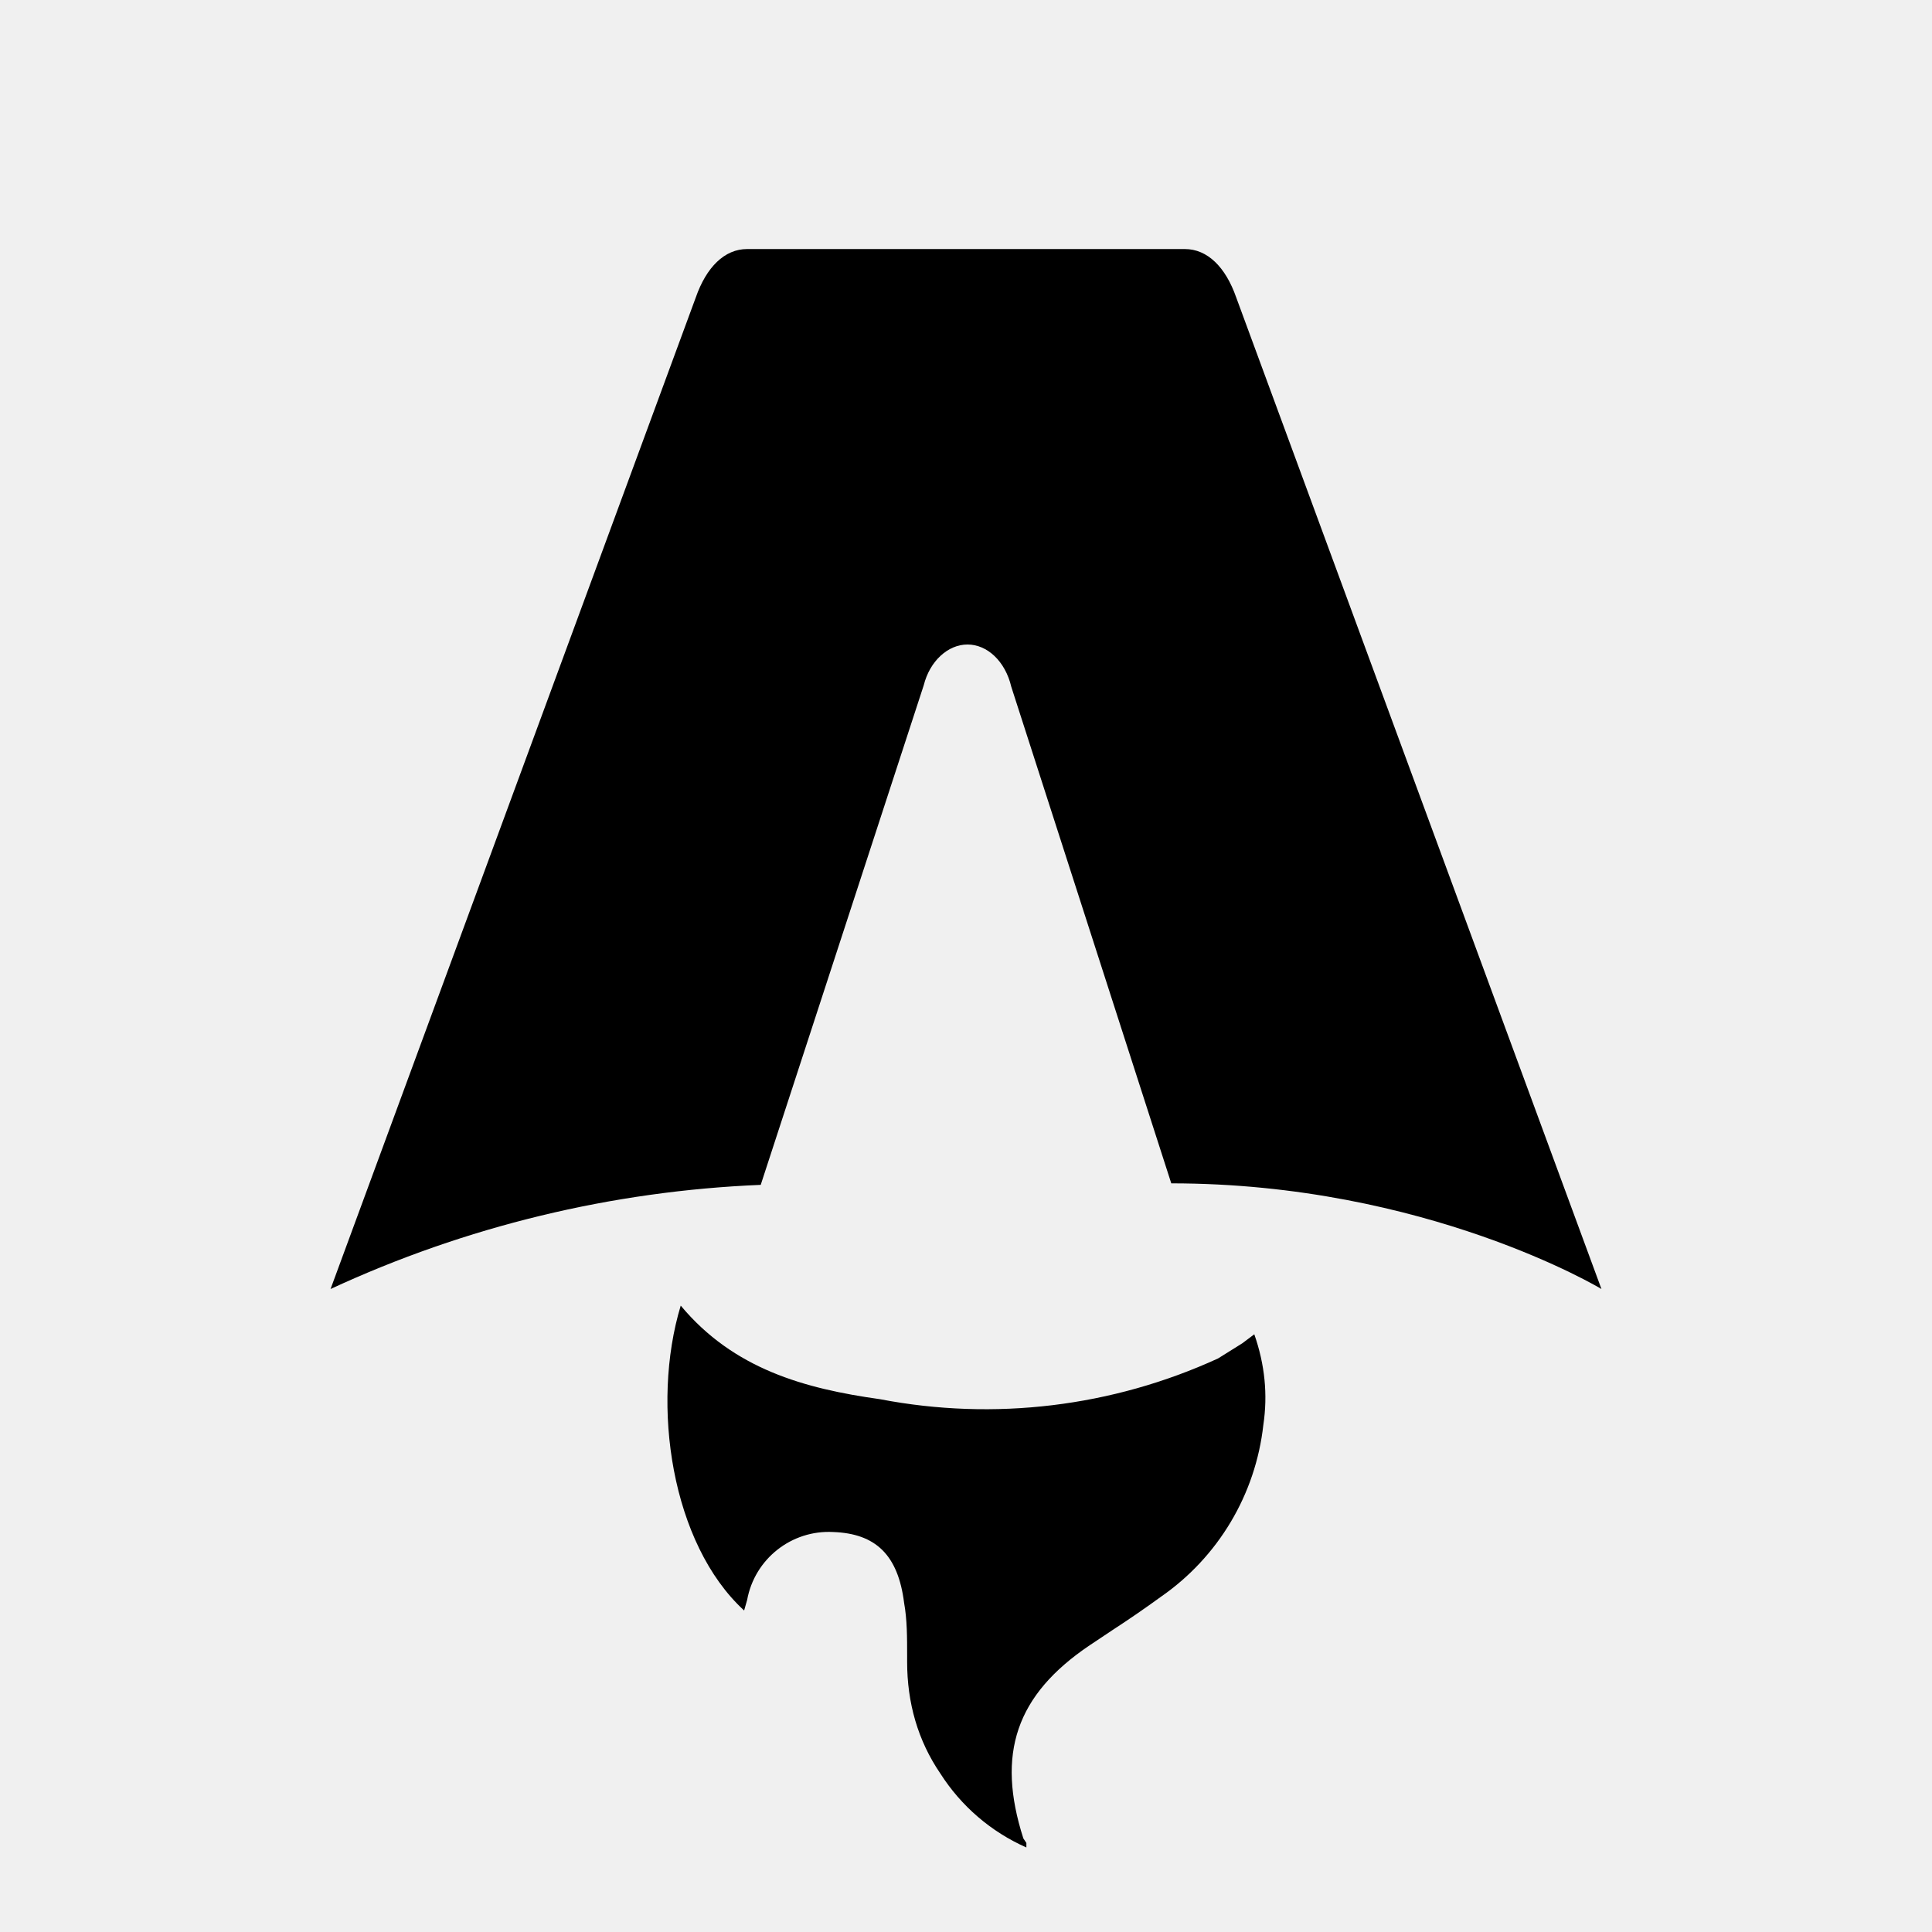
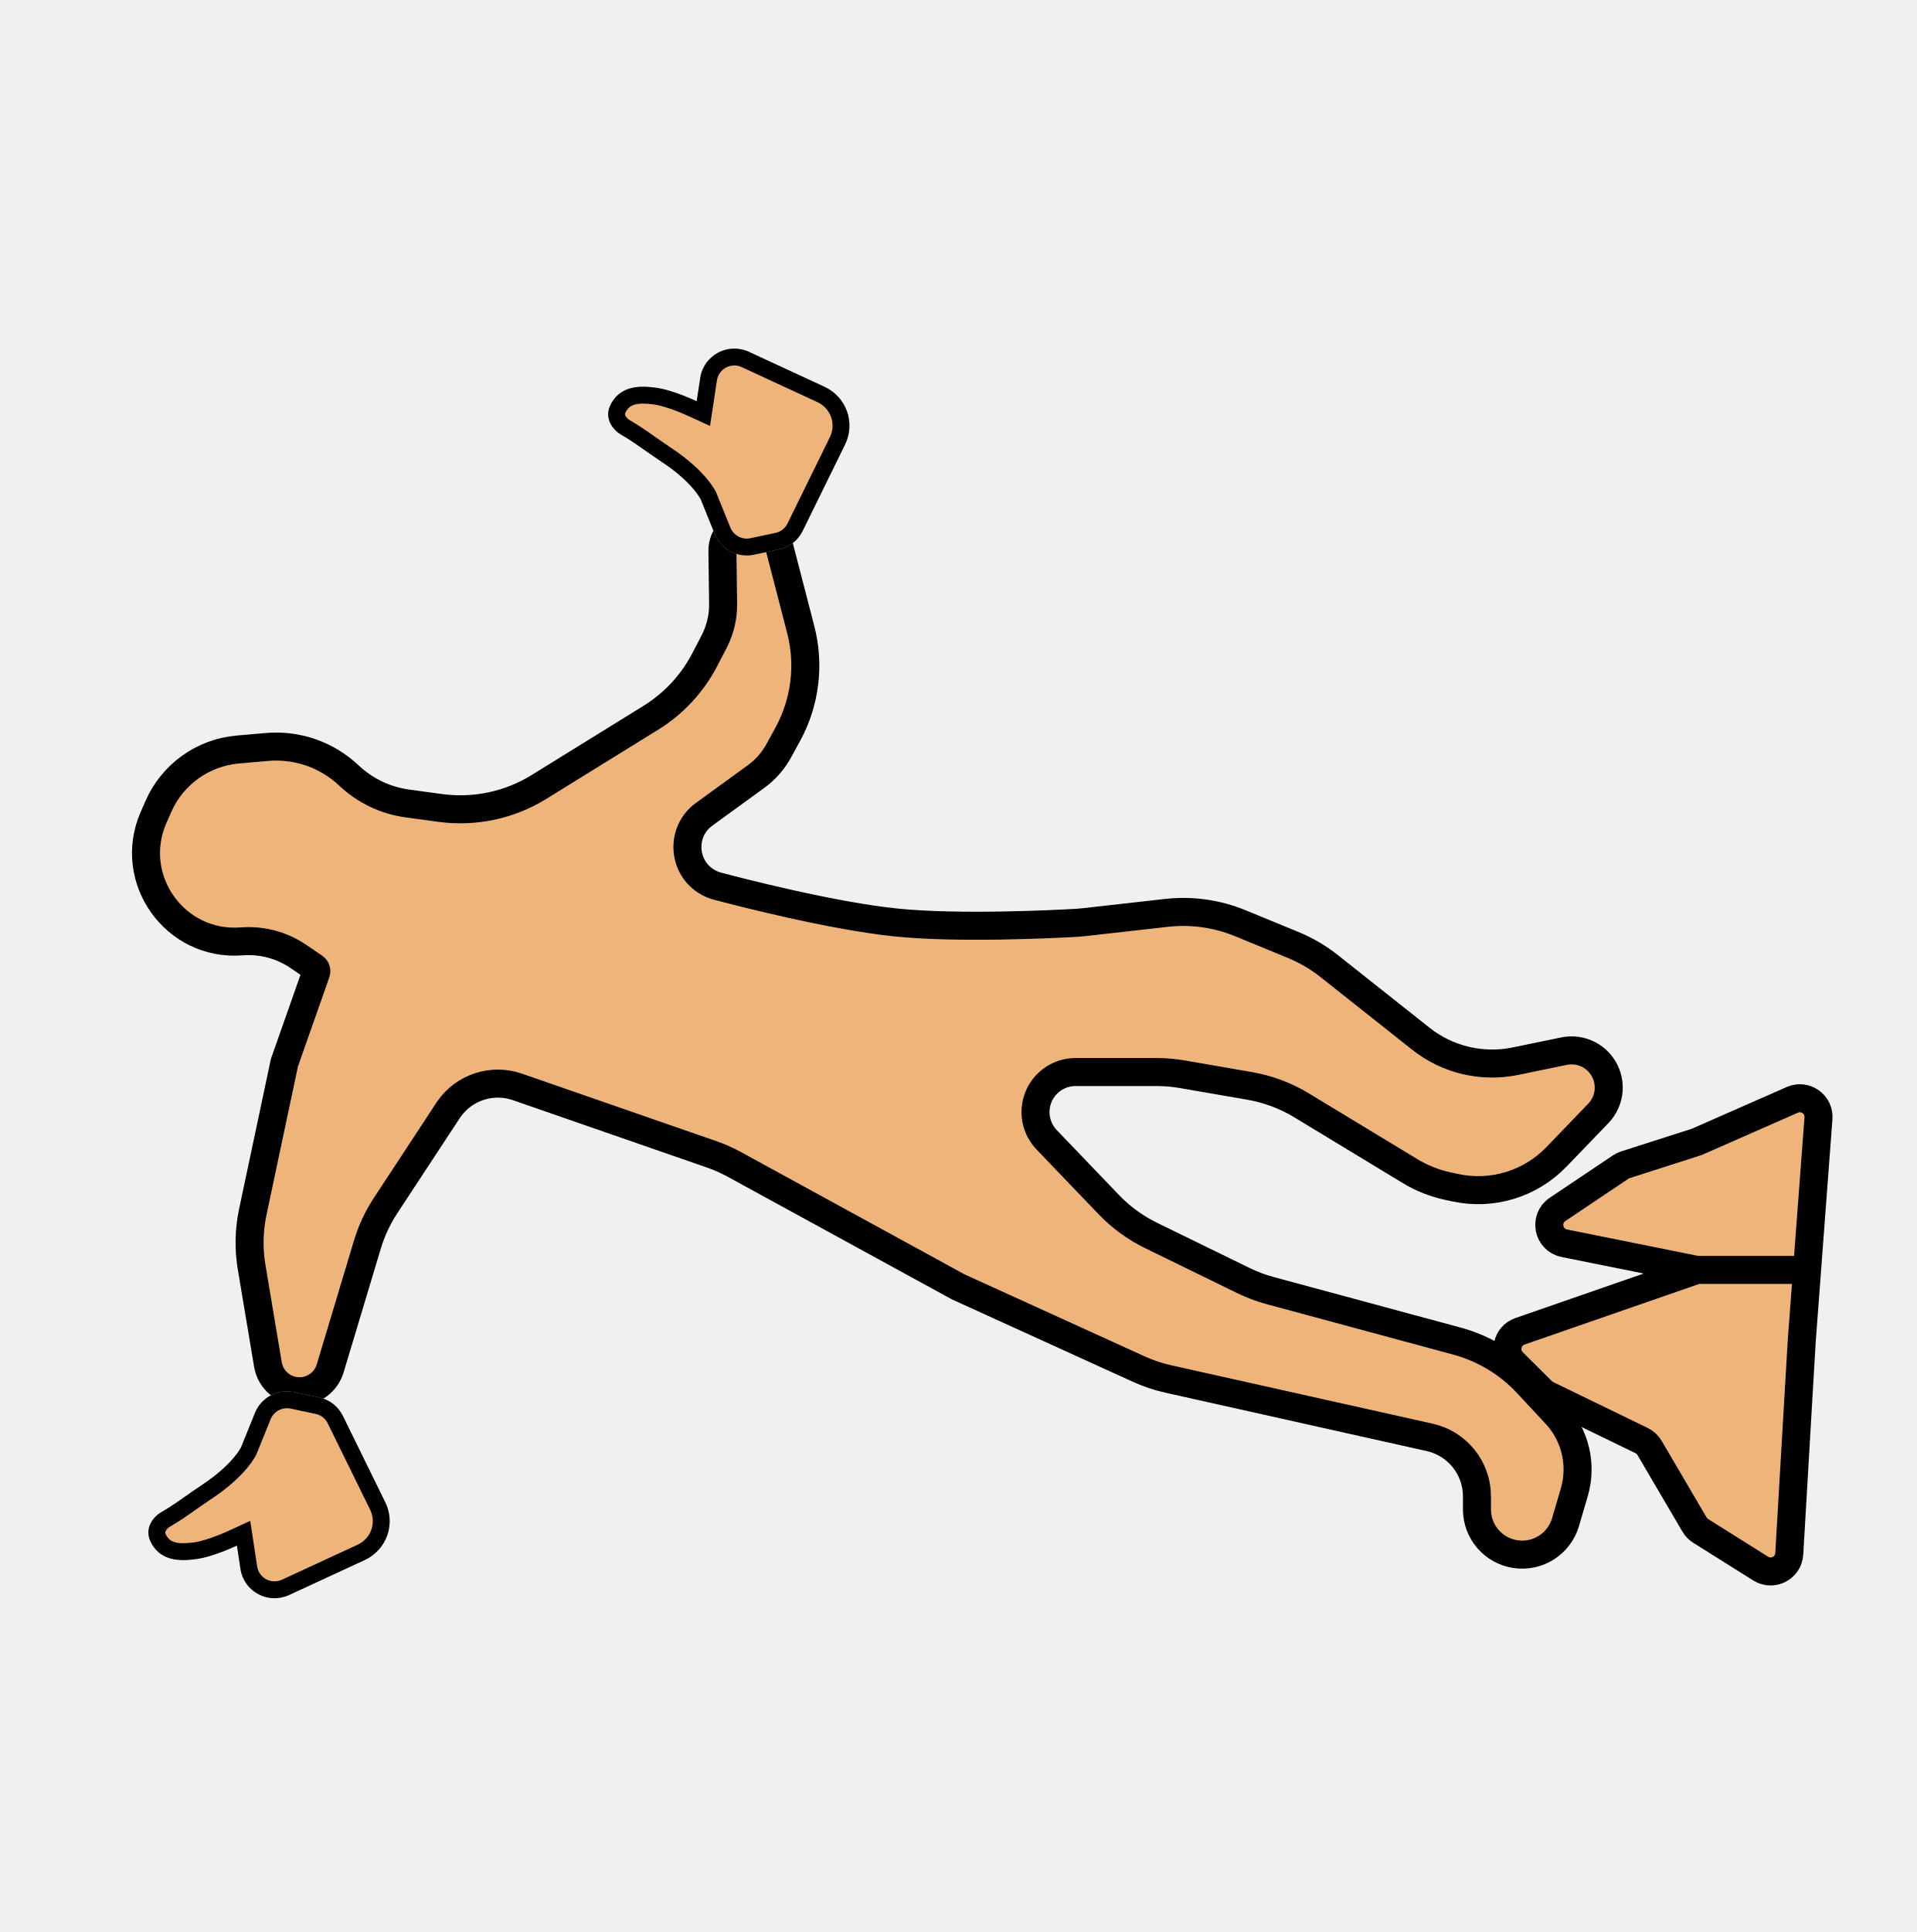
- <svg xmlns="http://www.w3.org/2000/svg" fill="none" viewBox="0 0 128 128">
-   <path d="M50.4 78.5a75.1 75.1 0 0 0-28.5 6.9l24.2-65.7c.7-2 1.9-3.2 3.4-3.2h29c1.5 0 2.7 1.2 3.4 3.2l24.2 65.7s-11.6-7-28.5-7L67 45.5c-.4-1.7-1.6-2.8-2.9-2.8-1.3 0-2.5 1.1-2.9 2.7L50.4 78.5Zm-1.1 28.2Zm-4.2-20.2c-2 6.6-.6 15.8 4.2 20.2a17.5 17.5 0 0 1 .2-.7 5.5 5.5 0 0 1 5.7-4.5c2.8.1 4.3 1.5 4.7 4.7.2 1.1.2 2.3.2 3.5v.4c0 2.7.7 5.2 2.2 7.4a13 13 0 0 0 5.7 4.9v-.3l-.2-.3c-1.8-5.6-.5-9.5 4.4-12.8l1.5-1a73 73 0 0 0 3.2-2.2 16 16 0 0 0 6.8-11.4c.3-2 .1-4-.6-6l-.8.6-1.6 1a37 37 0 0 1-22.4 2.7c-5-.7-9.7-2-13.2-6.2Z" />
-   <style>
-         path { fill: #000; }
-         @media (prefers-color-scheme: dark) {
-             path { fill: #FFF; }
-         }
-     </style>
+ <svg xmlns="http://www.w3.org/2000/svg" width="128" height="129" viewBox="0 0 128 129" fill="none">
+   <path d="M102.975 92.882L101.035 90.953C100.381 90.303 100.635 89.193 101.506 88.891L113.314 84.794L104.464 83.01C103.377 82.791 103.095 81.369 104.015 80.752L108.231 77.924C108.328 77.859 108.434 77.808 108.545 77.772L113.314 76.243L119.693 73.437C120.555 73.058 121.51 73.733 121.439 74.672L120.678 84.794L120.321 89.545L119.489 103.752C119.433 104.698 118.383 105.239 117.58 104.735L113.572 102.218C113.403 102.111 113.261 101.965 113.16 101.793L110.161 96.68C110.036 96.468 109.852 96.297 109.63 96.189L103.309 93.12C103.186 93.06 103.072 92.979 102.975 92.882Z" fill="#EFB479" />
+   <path d="M113.314 84.794L104.464 83.01C103.377 82.791 103.095 81.369 104.015 80.752L108.231 77.924C108.328 77.859 108.434 77.808 108.545 77.772L113.314 76.243L119.693 73.437C120.555 73.058 121.51 73.733 121.439 74.672L120.321 89.545L119.489 103.752C119.433 104.698 118.383 105.239 117.58 104.735L113.572 102.218C113.403 102.111 113.261 101.965 113.16 101.793L110.161 96.68C110.036 96.468 109.852 96.297 109.63 96.189L103.309 93.12C103.186 93.06 103.072 92.979 102.975 92.882L101.035 90.953C100.381 90.303 100.635 89.193 101.506 88.891L113.314 84.794ZM113.314 84.794L120.678 84.794" stroke="black" stroke-width="1.871" stroke-linecap="round" />
+   <path d="M10.575 53.853L10.254 54.585C8.462 58.679 11.682 63.206 16.137 62.856C17.479 62.751 18.816 63.106 19.929 63.863L20.991 64.585C21.107 64.665 21.156 64.813 21.109 64.946L18.994 70.956L16.883 80.913C16.625 82.13 16.598 83.385 16.804 84.612L17.893 91.111C18.066 92.141 18.957 92.895 20.001 92.895C20.945 92.895 21.777 92.277 22.049 91.373L24.533 83.105C24.81 82.182 25.22 81.304 25.748 80.499L29.968 74.074C30.987 72.6 32.864 71.986 34.557 72.574L47.524 77.075C48.047 77.257 48.554 77.481 49.04 77.747L63.987 85.922L76.054 91.416C76.682 91.702 77.339 91.922 78.013 92.073L95.479 95.975C97.323 96.387 98.633 98.023 98.633 99.912V100.786C98.633 102.279 99.725 103.548 101.202 103.77C102.694 103.995 104.123 103.083 104.548 101.635L105.135 99.635C105.672 97.803 105.203 95.823 103.902 94.427L101.988 92.373C100.717 91.01 99.091 90.03 97.293 89.544L84.815 86.171C84.204 86.006 83.611 85.783 83.042 85.505L76.87 82.492C75.815 81.977 74.858 81.279 74.045 80.431L69.897 76.104C69.246 75.425 68.999 74.454 69.248 73.546C69.567 72.385 70.623 71.58 71.827 71.58H77.256C77.815 71.58 78.373 71.628 78.925 71.723L83.45 72.505C84.678 72.718 85.855 73.158 86.92 73.804L94.165 78.194C94.944 78.666 95.796 79.005 96.686 79.196L97.194 79.305C99.648 79.833 102.201 79.054 103.942 77.245L106.739 74.34C107.58 73.466 107.668 72.113 106.946 71.139C106.37 70.362 105.395 69.99 104.448 70.185L101.202 70.855C98.978 71.314 96.664 70.765 94.884 69.354L88.763 64.503C88.031 63.923 87.221 63.449 86.357 63.094L82.814 61.638C81.262 61.001 79.574 60.765 77.906 60.953L72.381 61.575C72.22 61.593 72.063 61.607 71.901 61.616C70.59 61.692 64.16 62.026 59.911 61.602C55.549 61.166 49.145 59.497 47.898 59.165C47.752 59.127 47.614 59.076 47.478 59.013C45.603 58.148 45.352 55.585 47.022 54.371L50.495 51.847C51.121 51.393 51.638 50.804 52.008 50.125L52.611 49.022C53.776 46.888 54.084 44.39 53.474 42.036L51.986 36.293C51.768 35.455 51.011 34.869 50.145 34.869C49.085 34.869 48.229 35.736 48.244 36.796L48.291 40.3C48.304 41.184 48.097 42.057 47.69 42.842L47.069 44.038C46.239 45.636 44.993 46.98 43.462 47.927L35.994 52.546C34.024 53.764 31.691 54.259 29.396 53.946L27.201 53.647C25.738 53.447 24.374 52.794 23.3 51.78C21.831 50.392 19.839 49.699 17.826 49.875L15.875 50.046C13.545 50.25 11.512 51.71 10.575 53.853Z" fill="#EFB479" stroke="black" stroke-width="1.871" />
+   <mask id="path-4-inside-1_417_18" fill="white">
+     <path d="M40.733 27.114C40.367 27.927 40.902 28.685 41.459 29.011C42.1 29.385 42.543 29.698 43.072 30.07C43.451 30.339 43.834 30.602 44.221 30.86C45.288 31.57 45.942 32.216 46.326 32.673C46.468 32.839 46.597 33.015 46.714 33.2C46.74 33.242 46.765 33.284 46.788 33.328L46.799 33.348L47.733 35.655C47.935 36.154 48.308 36.567 48.786 36.82C49.264 37.073 49.817 37.15 50.346 37.038L52.011 36.686C52.353 36.614 52.674 36.465 52.949 36.252C53.225 36.038 53.448 35.764 53.601 35.452L56.436 29.678C56.603 29.336 56.701 28.965 56.723 28.585C56.745 28.205 56.69 27.825 56.562 27.467C56.435 27.108 56.237 26.779 55.98 26.498C55.722 26.216 55.411 25.989 55.065 25.828L50.011 23.49C49.687 23.34 49.331 23.267 48.974 23.278C48.616 23.288 48.266 23.381 47.951 23.549C47.636 23.718 47.364 23.957 47.158 24.248C46.952 24.539 46.817 24.873 46.764 25.225L46.526 26.791C46.279 26.678 46.004 26.559 45.718 26.444C45.101 26.2 44.39 25.964 43.78 25.885C43.213 25.81 42.61 25.778 42.071 25.933C41.492 26.1 41.02 26.473 40.732 27.112" />
+   </mask>
+   <path d="M40.733 27.114C40.367 27.927 40.902 28.685 41.459 29.011C42.1 29.385 42.543 29.698 43.072 30.07C43.451 30.339 43.834 30.602 44.221 30.86C45.288 31.57 45.942 32.216 46.326 32.673C46.468 32.839 46.597 33.015 46.714 33.2C46.74 33.242 46.765 33.284 46.788 33.328L46.799 33.348L47.733 35.655C47.935 36.154 48.308 36.567 48.786 36.82C49.264 37.073 49.817 37.15 50.346 37.038L52.011 36.686C52.353 36.614 52.674 36.465 52.949 36.252C53.225 36.038 53.448 35.764 53.601 35.452L56.436 29.678C56.603 29.336 56.701 28.965 56.723 28.585C56.745 28.205 56.69 27.825 56.562 27.467C56.435 27.108 56.237 26.779 55.98 26.498C55.722 26.216 55.411 25.989 55.065 25.828L50.011 23.49C49.687 23.34 49.331 23.267 48.974 23.278C48.616 23.288 48.266 23.381 47.951 23.549C47.636 23.718 47.364 23.957 47.158 24.248C46.952 24.539 46.817 24.873 46.764 25.225L46.526 26.791C46.279 26.678 46.004 26.559 45.718 26.444C45.101 26.2 44.39 25.964 43.78 25.885C43.213 25.81 42.61 25.778 42.071 25.933C41.492 26.1 41.02 26.473 40.732 27.112" fill="#EFB479" />
+   <path d="M46.267 33.527L46.267 33.53L47.339 33.179L47.338 33.176L46.267 33.527ZM41.459 29.011L40.889 29.983L40.89 29.984L41.459 29.011ZM43.072 30.07L43.724 29.15L43.722 29.149L43.072 30.07ZM44.221 30.86L43.594 31.797L43.595 31.798L44.221 30.86ZM46.326 32.673L45.462 33.397L45.467 33.404L46.326 32.673ZM46.714 33.2L47.668 32.599L47.667 32.598L46.714 33.2ZM46.788 33.328L47.78 32.791L47.78 32.791L46.788 33.328ZM46.799 33.348L47.844 32.924L47.821 32.866L47.791 32.811L46.799 33.348ZM47.733 35.655L46.688 36.079L46.688 36.079L47.733 35.655ZM50.346 37.038L50.578 38.14L50.578 38.14L50.346 37.038ZM52.011 36.686L51.779 35.584L51.779 35.584L52.011 36.686ZM53.601 35.452L54.613 35.947L54.613 35.947L53.601 35.452ZM56.436 29.678L55.424 29.183L55.424 29.183L56.436 29.678ZM55.065 25.828L55.54 24.806L55.539 24.806L55.065 25.828ZM50.011 23.49L50.486 22.468L50.485 22.468L50.011 23.49ZM46.764 25.225L47.878 25.392L47.879 25.392L46.764 25.225ZM46.526 26.791L46.054 27.815L47.416 28.441L47.641 26.959L46.526 26.791ZM45.718 26.444L46.139 25.399L46.134 25.397L45.718 26.444ZM43.78 25.885L43.631 27.001L43.633 27.002L43.78 25.885ZM42.071 25.933L41.76 24.851L41.76 24.851L42.071 25.933ZM39.706 26.652C39.367 27.402 39.453 28.143 39.731 28.729C39.996 29.287 40.437 29.72 40.889 29.983L42.029 28.038C41.924 27.977 41.818 27.867 41.768 27.761C41.746 27.715 41.74 27.682 41.74 27.662C41.739 27.646 41.74 27.62 41.761 27.575L39.706 26.652ZM40.89 29.984C41.485 30.331 41.892 30.619 42.422 30.992L43.722 29.149C43.194 28.777 42.716 28.439 42.028 28.038L40.89 29.984ZM42.42 30.99C42.808 31.264 43.199 31.533 43.594 31.797L44.848 29.923C44.47 29.67 44.095 29.413 43.724 29.15L42.42 30.99ZM43.595 31.798C44.576 32.45 45.149 33.025 45.462 33.397L47.19 31.948C46.736 31.407 46.001 30.69 44.846 29.922L43.595 31.798ZM45.467 33.404C45.574 33.529 45.672 33.662 45.76 33.802L47.667 32.598C47.522 32.368 47.361 32.148 47.184 31.941L45.467 33.404ZM45.759 33.8C45.772 33.821 45.785 33.843 45.797 33.865L47.78 32.791C47.745 32.726 47.708 32.662 47.668 32.599L45.759 33.8ZM45.797 33.865L45.808 33.885L47.791 32.811L47.78 32.791L45.797 33.865ZM45.755 33.772L46.688 36.079L48.778 35.231L47.844 32.924L45.755 33.772ZM46.688 36.079C46.99 36.825 47.547 37.439 48.258 37.816L49.315 35.824C49.07 35.695 48.88 35.484 48.778 35.231L46.688 36.079ZM48.258 37.816C48.969 38.192 49.79 38.307 50.578 38.14L50.115 35.936C49.843 35.994 49.56 35.954 49.315 35.824L48.258 37.816ZM50.578 38.14L52.242 37.788L51.779 35.584L50.115 35.936L50.578 38.14ZM52.242 37.788C52.751 37.681 53.229 37.46 53.64 37.141L52.259 35.362C52.118 35.471 51.955 35.547 51.779 35.584L52.242 37.788ZM53.64 37.141C54.051 36.822 54.383 36.413 54.613 35.947L52.589 34.957C52.512 35.115 52.399 35.253 52.259 35.362L53.64 37.141ZM54.613 35.947L57.447 30.173L55.424 29.183L52.589 34.957L54.613 35.947ZM57.447 30.173C57.681 29.696 57.818 29.178 57.848 28.648L55.598 28.522C55.584 28.752 55.526 28.976 55.424 29.183L57.447 30.173ZM57.848 28.648C57.878 28.118 57.802 27.587 57.624 27.088L55.501 27.846C55.578 28.063 55.611 28.293 55.598 28.522L57.848 28.648ZM57.624 27.088C57.446 26.588 57.17 26.129 56.812 25.737L55.147 27.258C55.303 27.429 55.423 27.629 55.501 27.846L57.624 27.088ZM56.812 25.737C56.454 25.346 56.022 25.029 55.54 24.806L54.59 26.85C54.801 26.948 54.99 27.087 55.147 27.258L56.812 25.737ZM55.539 24.806L50.486 22.468L49.536 24.513L54.59 26.851L55.539 24.806ZM50.485 22.468C50.003 22.245 49.475 22.137 48.943 22.152L49.005 24.404C49.188 24.398 49.37 24.436 49.536 24.513L50.485 22.468ZM48.943 22.152C48.411 22.167 47.89 22.305 47.421 22.556L48.481 24.543C48.642 24.457 48.821 24.409 49.005 24.404L48.943 22.152ZM47.421 22.556C46.951 22.807 46.547 23.164 46.239 23.598L48.078 24.898C48.182 24.75 48.32 24.629 48.481 24.543L47.421 22.556ZM46.239 23.598C45.931 24.032 45.73 24.532 45.65 25.058L47.879 25.392C47.905 25.214 47.974 25.045 48.078 24.898L46.239 23.598ZM45.65 25.058L45.412 26.624L47.641 26.959L47.878 25.392L45.65 25.058ZM46.998 25.768C46.735 25.647 46.442 25.52 46.139 25.399L45.297 27.49C45.566 27.598 45.824 27.709 46.054 27.815L46.998 25.768ZM46.134 25.397C45.494 25.143 44.679 24.865 43.926 24.767L43.633 27.002C44.102 27.062 44.707 27.256 45.301 27.492L46.134 25.397ZM43.929 24.768C43.326 24.688 42.532 24.629 41.76 24.851L42.381 27.016C42.688 26.928 43.099 26.931 43.631 27.001L43.929 24.768ZM41.76 24.851C40.872 25.107 40.133 25.701 39.705 26.651L41.76 27.573C41.908 27.244 42.112 27.093 42.381 27.016L41.76 24.851Z" fill="black" mask="url(#path-4-inside-1_417_18)" />
+   <mask id="path-6-inside-2_417_18" fill="white">
+     <path d="M10.029 102.876C9.662 102.063 10.198 101.304 10.755 100.979C11.396 100.605 11.839 100.292 12.368 99.919C12.747 99.651 13.13 99.388 13.517 99.13C14.584 98.42 15.238 97.774 15.621 97.317C15.763 97.151 15.893 96.975 16.009 96.79C16.036 96.748 16.061 96.706 16.084 96.662L16.095 96.642L17.029 94.335C17.231 93.835 17.604 93.423 18.082 93.17C18.56 92.917 19.113 92.84 19.642 92.951L21.307 93.303C21.649 93.376 21.97 93.524 22.245 93.738C22.52 93.952 22.743 94.226 22.897 94.538L25.731 100.312C25.899 100.654 25.997 101.025 26.019 101.405C26.04 101.784 25.986 102.164 25.858 102.523C25.731 102.881 25.532 103.211 25.275 103.492C25.018 103.774 24.707 104.001 24.361 104.162L19.307 106.499C18.982 106.649 18.627 106.722 18.27 106.712C17.912 106.702 17.562 106.609 17.247 106.44C16.931 106.272 16.66 106.033 16.454 105.742C16.248 105.451 16.113 105.116 16.06 104.765L15.822 103.198C15.575 103.312 15.3 103.431 15.014 103.546C14.396 103.79 13.686 104.026 13.075 104.105C12.508 104.18 11.905 104.211 11.366 104.056C10.788 103.89 10.316 103.517 10.028 102.877" />
+   </mask>
+   <path d="M10.029 102.876C9.662 102.063 10.198 101.304 10.755 100.979C11.396 100.605 11.839 100.292 12.368 99.919C12.747 99.651 13.13 99.388 13.517 99.13C14.584 98.42 15.238 97.774 15.621 97.317C15.763 97.151 15.893 96.975 16.009 96.79C16.036 96.748 16.061 96.706 16.084 96.662L16.095 96.642L17.029 94.335C17.231 93.835 17.604 93.423 18.082 93.17C18.56 92.917 19.113 92.84 19.642 92.951L21.307 93.303C21.649 93.376 21.97 93.524 22.245 93.738C22.52 93.952 22.743 94.226 22.897 94.538L25.731 100.312C25.899 100.654 25.997 101.025 26.019 101.405C26.04 101.784 25.986 102.164 25.858 102.523C25.731 102.881 25.532 103.211 25.275 103.492C25.018 103.774 24.707 104.001 24.361 104.162L19.307 106.499C18.982 106.649 18.627 106.722 18.27 106.712C17.912 106.702 17.562 106.609 17.247 106.44C16.931 106.272 16.66 106.033 16.454 105.742C16.248 105.451 16.113 105.116 16.06 104.765L15.822 103.198C15.575 103.312 15.3 103.431 15.014 103.546C14.396 103.79 13.686 104.026 13.075 104.105C12.508 104.18 11.905 104.211 11.366 104.056C10.788 103.89 10.316 103.517 10.028 102.877" fill="#EFB479" />
+   <path d="M15.562 96.463L15.563 96.46L16.635 96.811L16.634 96.813L15.562 96.463ZM10.755 100.979L10.185 100.006L10.186 100.006L10.755 100.979ZM12.368 99.919L13.02 100.839L13.018 100.841L12.368 99.919ZM13.517 99.13L12.889 98.193L12.891 98.192L13.517 99.13ZM15.621 97.317L14.758 96.593L14.763 96.586L15.621 97.317ZM16.009 96.79L16.964 97.39L16.963 97.392L16.009 96.79ZM16.084 96.662L17.076 97.199L17.076 97.199L16.084 96.662ZM16.095 96.642L17.14 97.066L17.116 97.124L17.087 97.179L16.095 96.642ZM17.029 94.335L15.984 93.911L15.984 93.91L17.029 94.335ZM19.642 92.951L19.874 91.849L19.874 91.849L19.642 92.951ZM21.307 93.303L21.075 94.406L21.075 94.406L21.307 93.303ZM22.897 94.538L23.908 94.043L23.908 94.043L22.897 94.538ZM25.731 100.312L24.72 100.807L24.72 100.807L25.731 100.312ZM24.361 104.162L24.836 105.184L24.835 105.184L24.361 104.162ZM19.307 106.499L19.781 107.522L19.781 107.522L19.307 106.499ZM16.06 104.765L17.174 104.597L17.174 104.598L16.06 104.765ZM15.822 103.198L15.35 102.175L16.711 101.549L16.936 103.031L15.822 103.198ZM15.014 103.546L15.434 104.591L15.43 104.593L15.014 103.546ZM13.075 104.105L12.926 102.988L12.929 102.988L13.075 104.105ZM11.366 104.056L11.056 105.139L11.056 105.139L11.366 104.056ZM9.002 103.338C8.663 102.587 8.749 101.846 9.027 101.26C9.292 100.703 9.733 100.27 10.185 100.006L11.325 101.951C11.22 102.013 11.114 102.123 11.064 102.229C11.042 102.275 11.036 102.308 11.036 102.328C11.035 102.344 11.036 102.37 11.056 102.415L9.002 103.338ZM10.186 100.006C10.781 99.658 11.188 99.371 11.718 98.998L13.018 100.841C12.489 101.213 12.011 101.551 11.324 101.952L10.186 100.006ZM11.716 98.999C12.103 98.725 12.495 98.457 12.889 98.193L14.143 100.067C13.765 100.319 13.391 100.577 13.02 100.839L11.716 98.999ZM12.891 98.192C13.872 97.54 14.445 96.965 14.758 96.593L16.485 98.042C16.031 98.583 15.296 99.3 14.142 100.068L12.891 98.192ZM14.763 96.586C14.87 96.46 14.968 96.327 15.056 96.188L16.963 97.392C16.818 97.622 16.656 97.841 16.48 98.049L14.763 96.586ZM15.055 96.19C15.068 96.169 15.081 96.147 15.093 96.125L17.076 97.199C17.041 97.264 17.003 97.328 16.964 97.39L15.055 96.19ZM15.093 96.125L15.104 96.105L17.087 97.179L17.076 97.199L15.093 96.125ZM15.05 96.218L15.984 93.911L18.073 94.759L17.14 97.066L15.05 96.218ZM15.984 93.91C16.286 93.165 16.842 92.55 17.553 92.174L18.611 94.165C18.366 94.295 18.176 94.506 18.073 94.759L15.984 93.91ZM17.553 92.174C18.265 91.798 19.086 91.683 19.874 91.849L19.411 94.053C19.139 93.996 18.856 94.036 18.611 94.165L17.553 92.174ZM19.874 91.849L21.538 92.201L21.075 94.406L19.411 94.053L19.874 91.849ZM21.538 92.201C22.047 92.309 22.525 92.53 22.936 92.849L21.555 94.627C21.414 94.519 21.25 94.442 21.075 94.406L21.538 92.201ZM22.936 92.849C23.346 93.168 23.679 93.576 23.908 94.043L21.885 95.033C21.808 94.875 21.695 94.736 21.555 94.627L22.936 92.849ZM23.908 94.043L26.743 99.817L24.72 100.807L21.885 95.033L23.908 94.043ZM26.743 99.817C26.977 100.294 27.113 100.812 27.144 101.342L24.893 101.467C24.88 101.238 24.821 101.014 24.72 100.807L26.743 99.817ZM27.144 101.342C27.174 101.872 27.098 102.402 26.92 102.902L24.797 102.144C24.874 101.927 24.907 101.697 24.893 101.467L27.144 101.342ZM26.92 102.902C26.742 103.402 26.466 103.861 26.108 104.253L24.443 102.732C24.599 102.561 24.719 102.361 24.797 102.144L26.92 102.902ZM26.108 104.253C25.75 104.644 25.317 104.961 24.836 105.184L23.886 103.139C24.097 103.041 24.286 102.903 24.443 102.732L26.108 104.253ZM24.835 105.184L19.781 107.522L18.832 105.477L23.886 103.139L24.835 105.184ZM19.781 107.522C19.299 107.745 18.771 107.853 18.239 107.838L18.3 105.586C18.484 105.591 18.666 105.554 18.832 105.477L19.781 107.522ZM18.239 107.838C17.707 107.823 17.186 107.684 16.716 107.433L17.777 105.447C17.938 105.533 18.117 105.581 18.3 105.586L18.239 107.838ZM16.716 107.433C16.247 107.183 15.842 106.826 15.535 106.392L17.374 105.092C17.478 105.239 17.616 105.361 17.777 105.447L16.716 107.433ZM15.535 106.392C15.227 105.957 15.025 105.457 14.946 104.932L17.174 104.598C17.201 104.775 17.269 104.945 17.374 105.092L15.535 106.392ZM14.946 104.932L14.708 103.366L16.936 103.031L17.174 104.597L14.946 104.932ZM16.294 104.222C16.03 104.343 15.738 104.469 15.434 104.591L14.593 102.5C14.862 102.392 15.12 102.281 15.35 102.175L16.294 104.222ZM15.43 104.593C14.79 104.846 13.975 105.125 13.222 105.222L12.929 102.988C13.398 102.927 14.003 102.733 14.597 102.498L15.43 104.593ZM13.225 105.222C12.622 105.301 11.828 105.361 11.056 105.139L11.677 102.974C11.983 103.062 12.395 103.058 12.926 102.988L13.225 105.222ZM11.056 105.139C10.168 104.883 9.428 104.289 9 103.338L11.056 102.417C11.204 102.745 11.408 102.896 11.677 102.974L11.056 105.139Z" fill="black" mask="url(#path-6-inside-2_417_18)" />
</svg>
